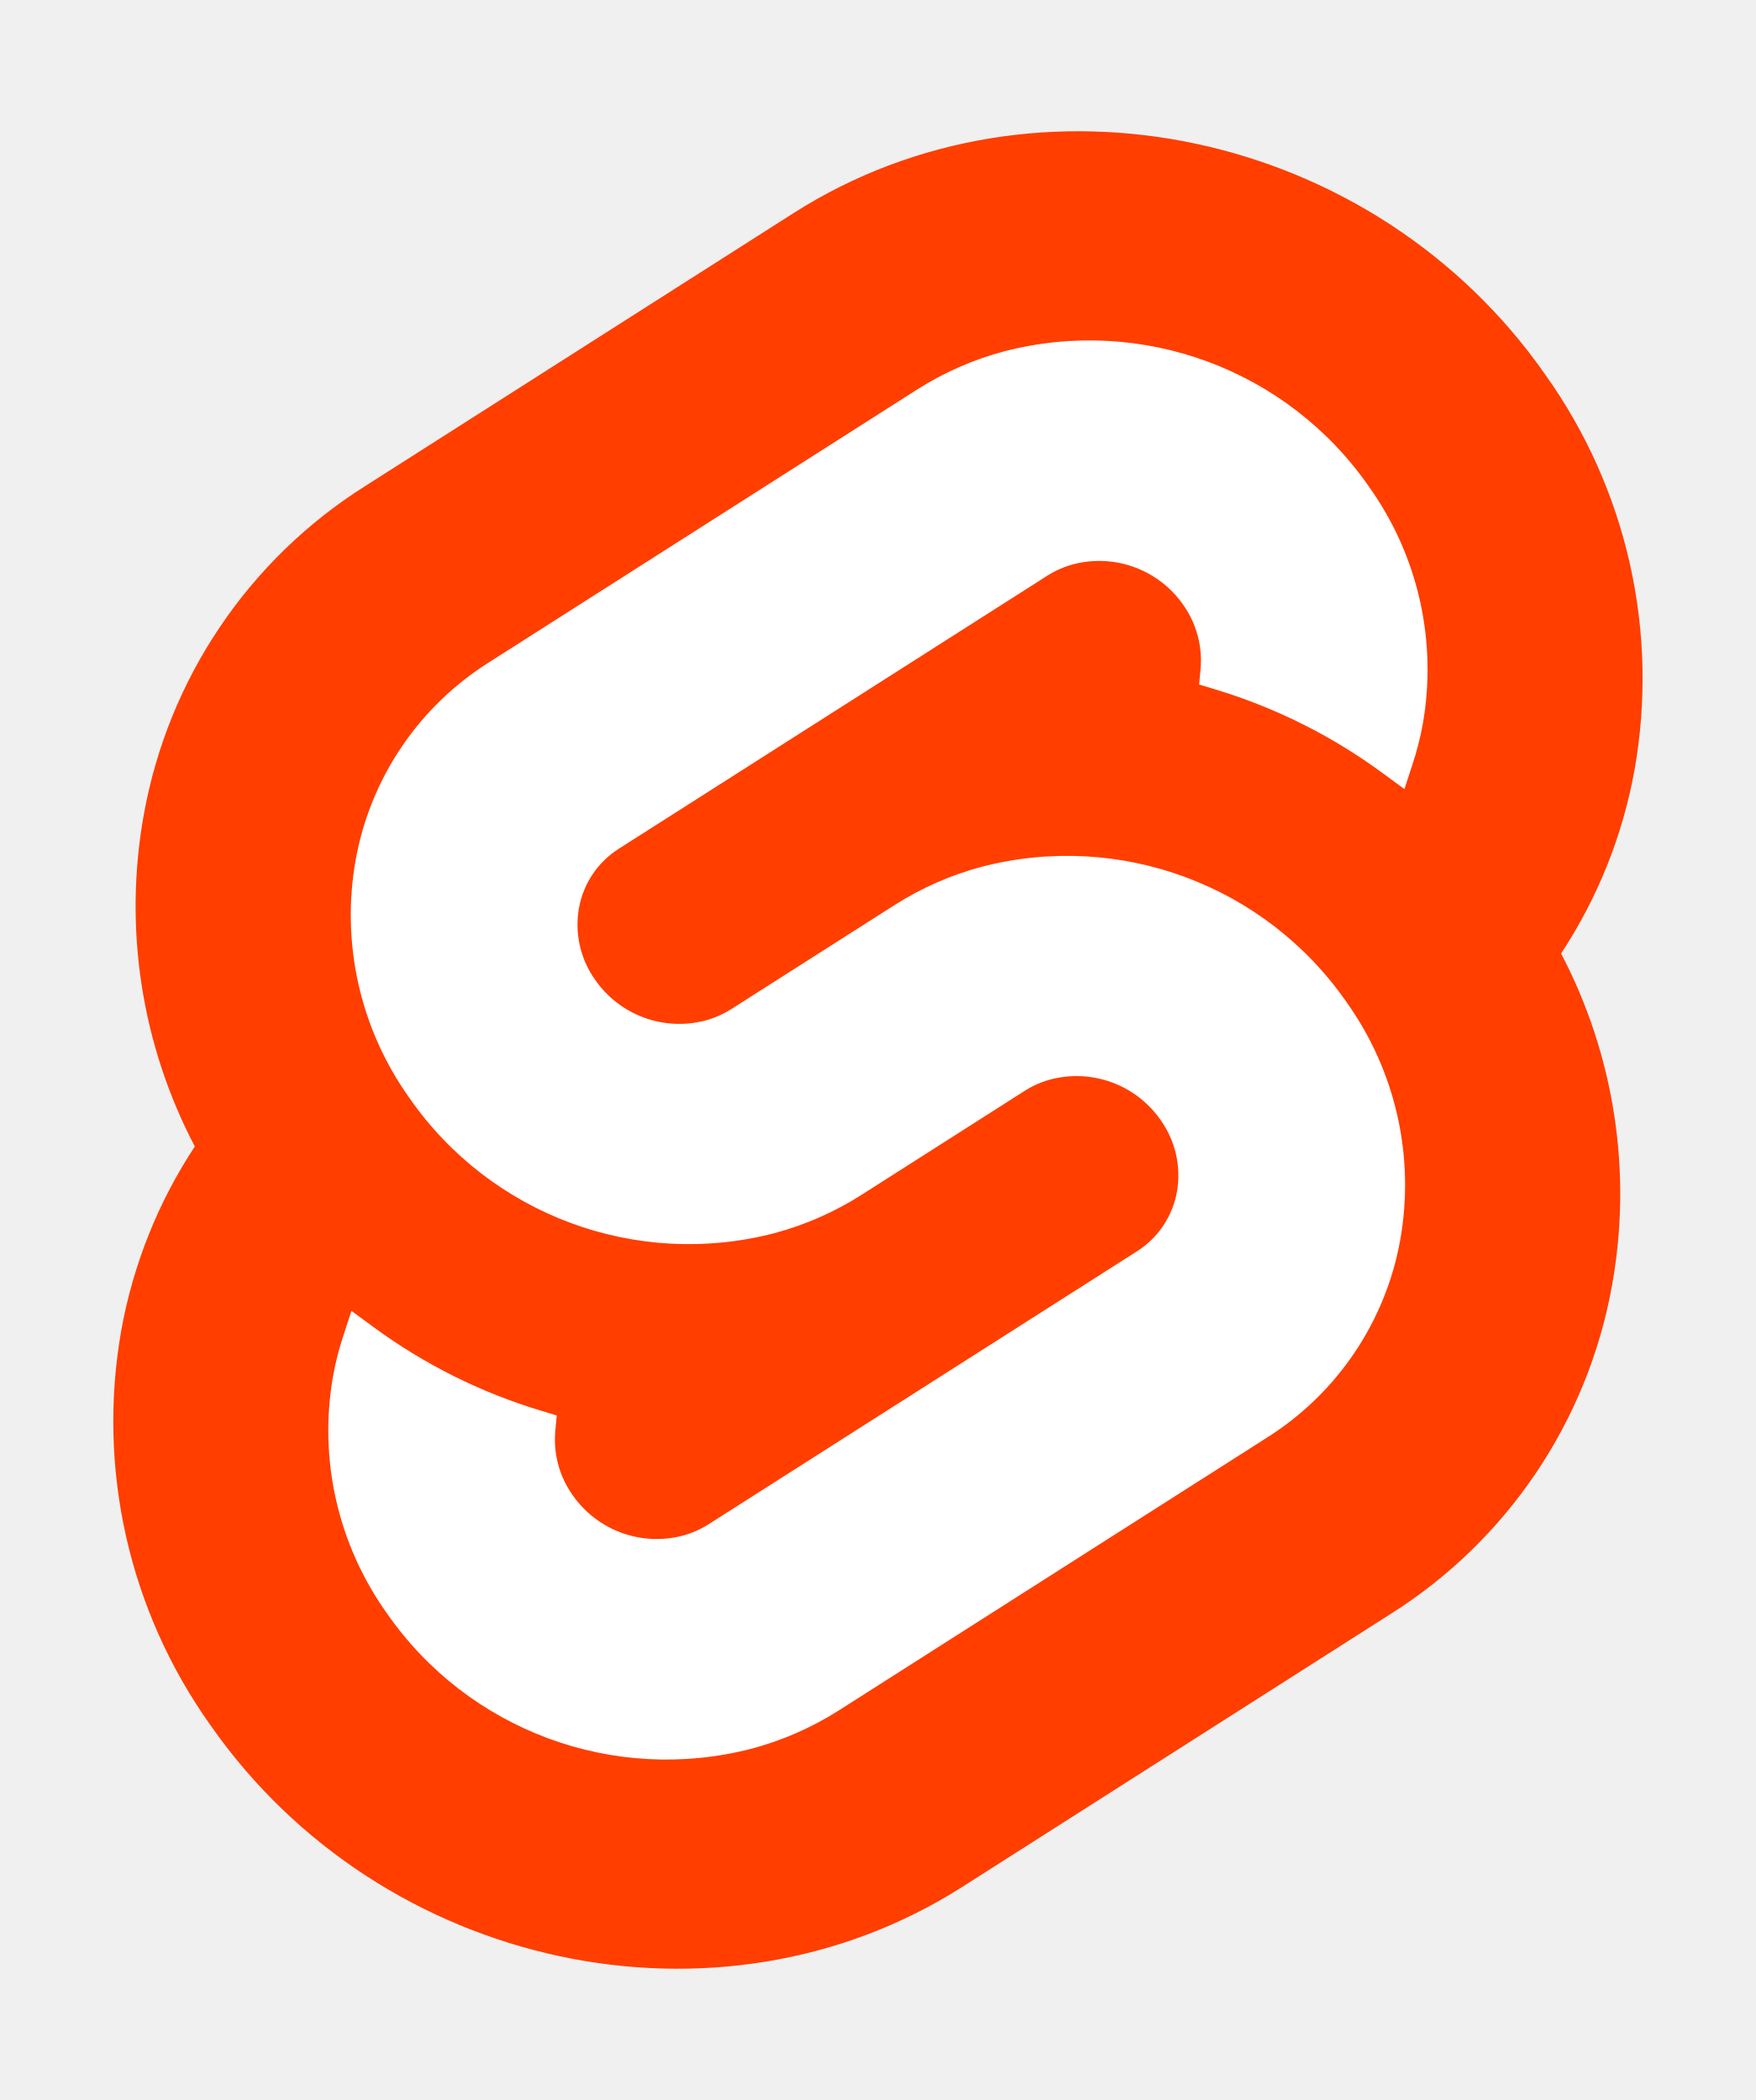
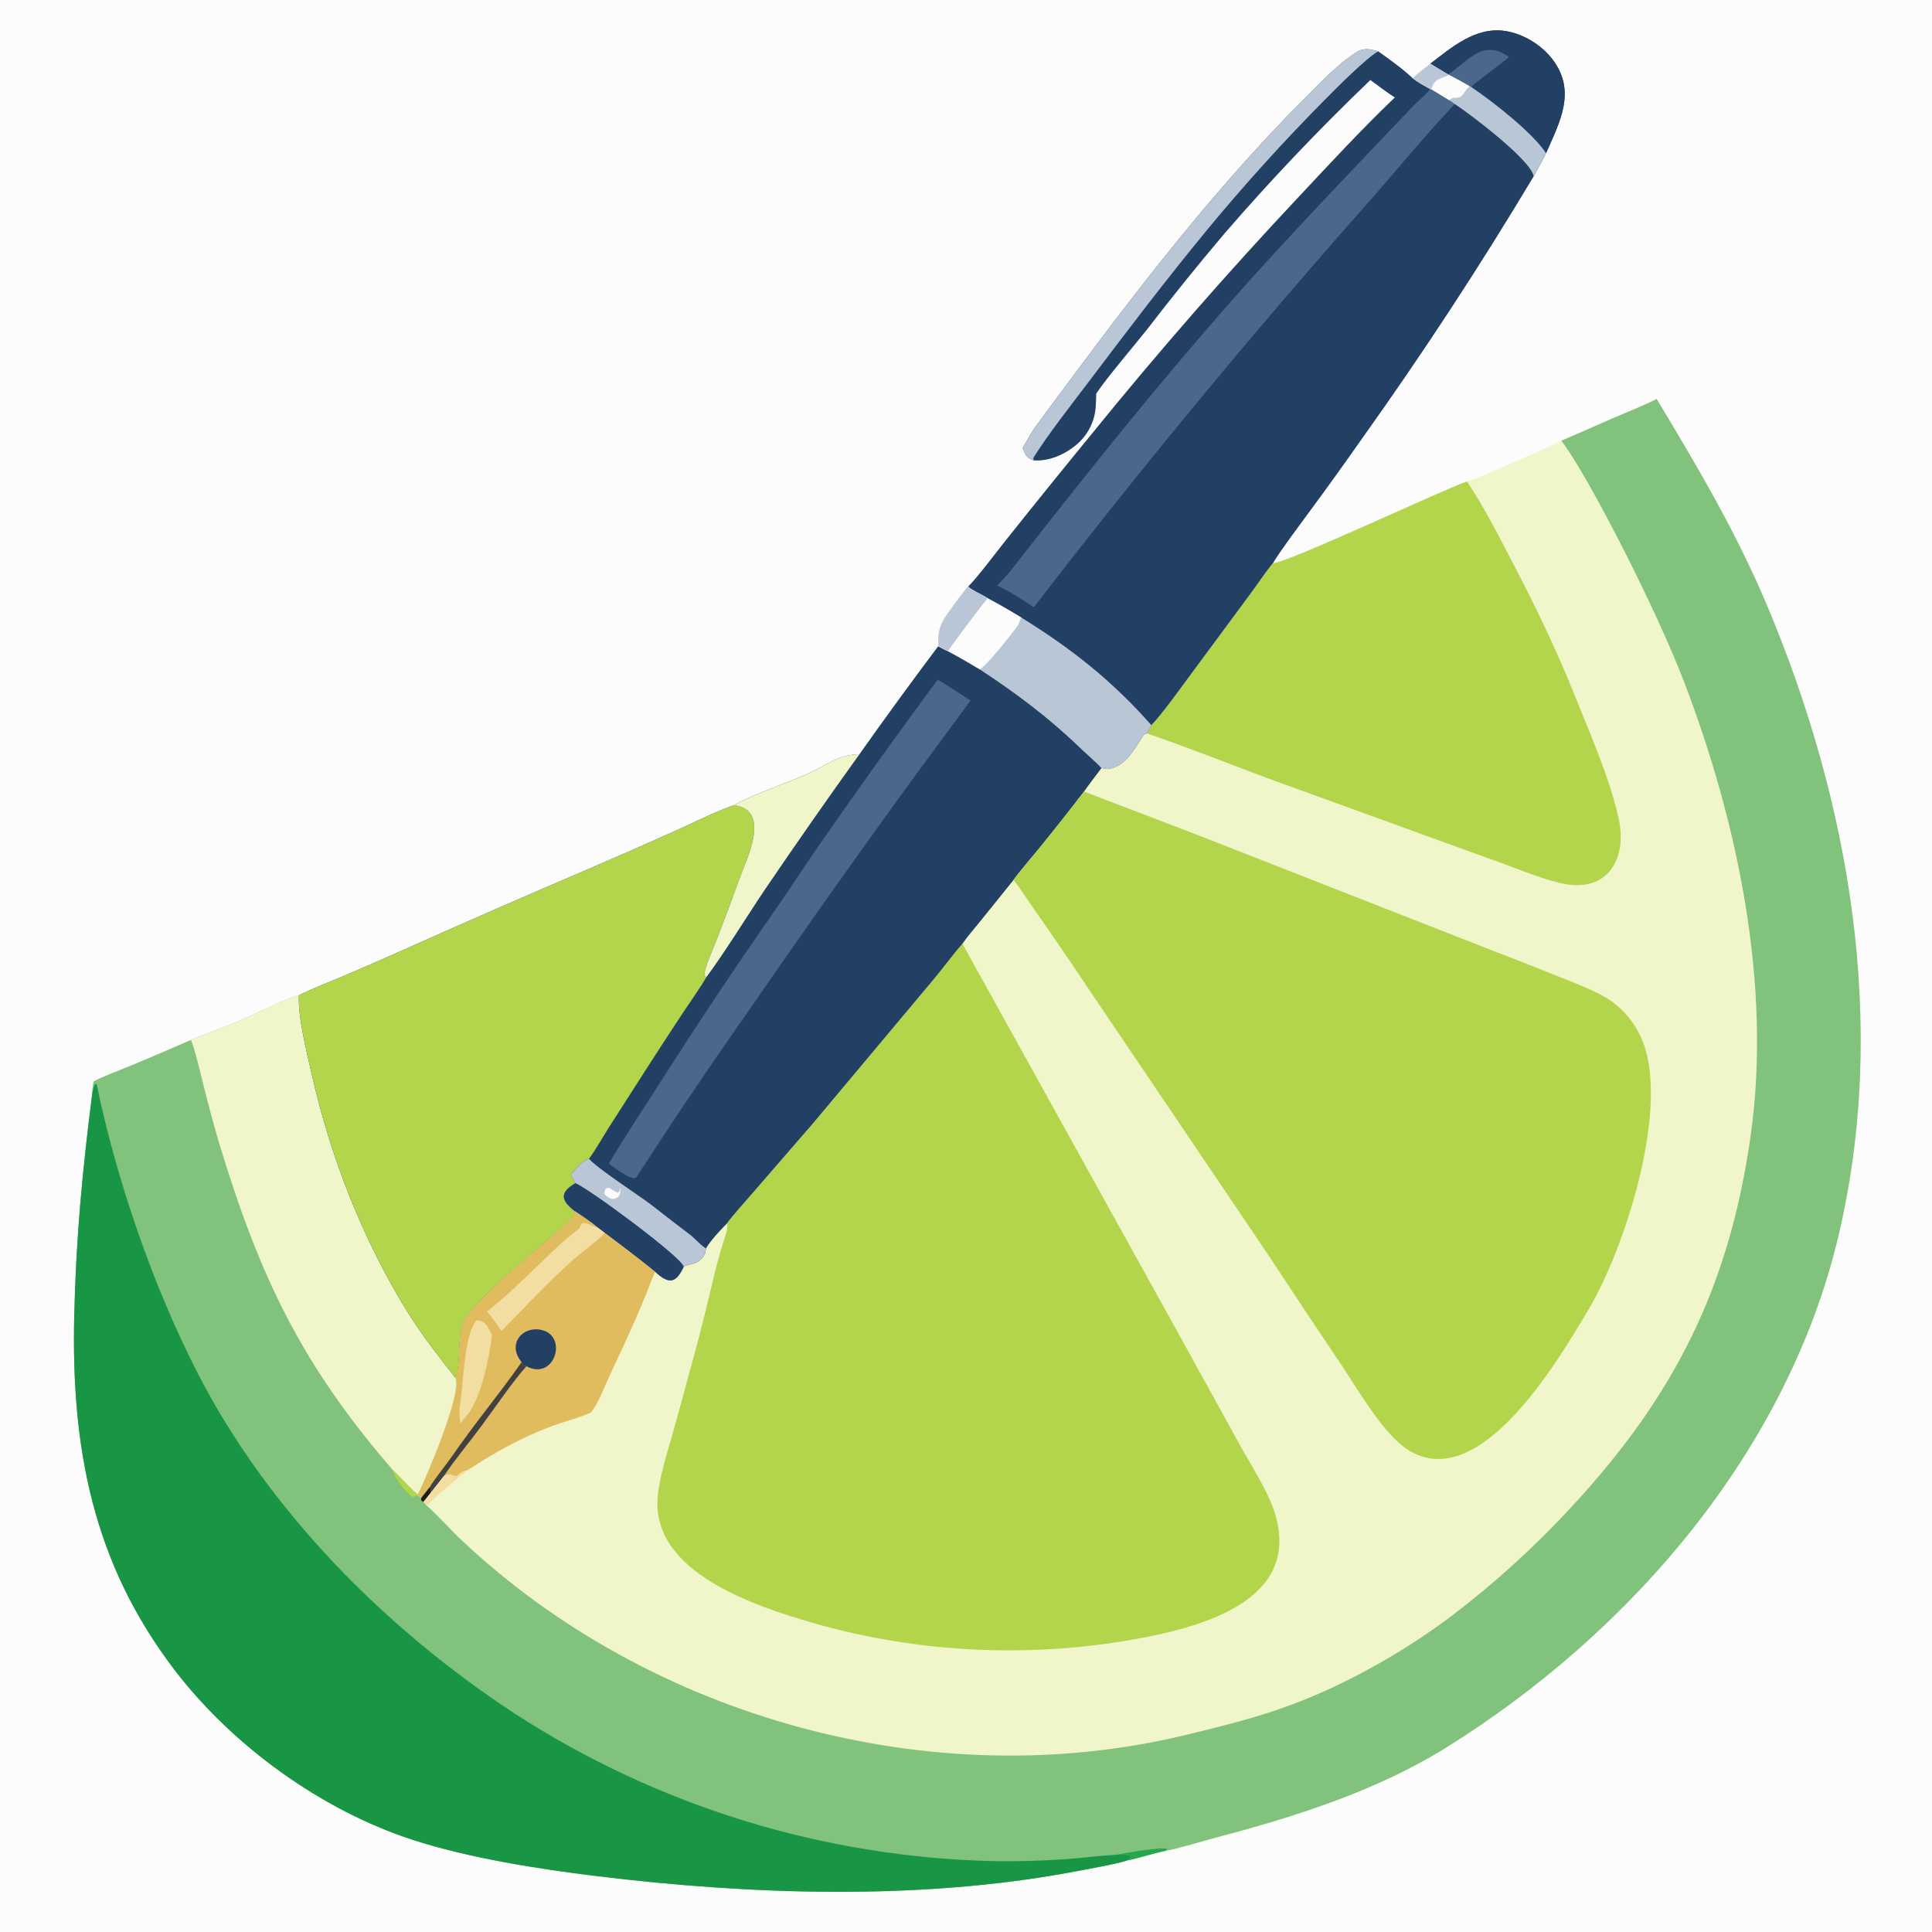
- <svg xmlns="http://www.w3.org/2000/svg" width="107" height="128" viewBox="0 0 107 128">
-   <path d="M94.157 22.819c-10.4-14.885-30.94-19.297-45.792-9.835L22.282 29.608A29.92 29.92 0 0 0 8.764 49.65a31.5 31.5 0 0 0 3.108 20.231 30 30 0 0 0-4.477 11.183 31.9 31.9 0 0 0 5.448 24.116c10.402 14.887 30.942 19.297 45.791 9.835l26.083-16.624A29.92 29.92 0 0 0 98.235 78.35a31.53 31.53 0 0 0-3.105-20.232 30 30 0 0 0 4.474-11.182 31.88 31.88 0 0 0-5.447-24.116" style="fill:#ff3e00" />
-   <path d="M45.817 106.582a20.72 20.72 0 0 1-22.237-8.243 19.17 19.17 0 0 1-3.277-14.503 18 18 0 0 1 .624-2.435l.49-1.498 1.337.981a33.6 33.6 0 0 0 10.203 5.098l.97.294-.09.968a5.85 5.85 0 0 0 1.052 3.878 6.24 6.24 0 0 0 6.695 2.485 5.8 5.8 0 0 0 1.603-.704L69.27 76.28a5.43 5.43 0 0 0 2.45-3.631 5.8 5.8 0 0 0-.987-4.371 6.24 6.24 0 0 0-6.698-2.487 5.7 5.7 0 0 0-1.6.704l-9.953 6.345a19 19 0 0 1-5.296 2.326 20.72 20.72 0 0 1-22.237-8.243 19.17 19.17 0 0 1-3.277-14.502 17.99 17.99 0 0 1 8.13-12.052l26.081-16.623a19 19 0 0 1 5.3-2.329 20.72 20.72 0 0 1 22.237 8.243 19.17 19.17 0 0 1 3.277 14.503 18 18 0 0 1-.624 2.435l-.49 1.498-1.337-.98a33.6 33.6 0 0 0-10.203-5.1l-.97-.294.09-.968a5.86 5.86 0 0 0-1.052-3.878 6.24 6.24 0 0 0-6.696-2.485 5.8 5.8 0 0 0-1.602.704L37.73 51.72a5.42 5.42 0 0 0-2.449 3.63 5.79 5.79 0 0 0 .986 4.372 6.24 6.24 0 0 0 6.698 2.486 5.8 5.8 0 0 0 1.602-.704l9.952-6.342a19 19 0 0 1 5.295-2.328 20.72 20.72 0 0 1 22.237 8.242 19.17 19.17 0 0 1 3.277 14.503 18 18 0 0 1-8.13 12.053l-26.081 16.622a19 19 0 0 1-5.3 2.328" style="fill:#fff" />
+ <svg xmlns="http://www.w3.org/2000/svg" version="1.1" style="display: block;" viewBox="0 0 2048 2048" width="526" height="526" preserveAspectRatio="none">
+   <path transform="translate(0,0)" fill="rgb(253,252,252)" d="M 0 0 L 2048 0 L 2048 2048 L 0 2048 L 0 0 z" />
+   <path transform="translate(0,0)" fill="rgb(241,245,202)" d="M 1655.11 467.148 C 1672.77 459.719 1690.56 451.633 1708.2 443.979 C 1723.23 437.456 1741.79 430.264 1756.12 422.902 C 1799.11 494.291 1840.6 564.459 1873.2 641.94 C 1960.99 850.602 2001.64 1086.19 1948.98 1309.54 C 1895.26 1537.36 1728.8 1730.54 1533.04 1852.5 C 1459.87 1898.09 1373.26 1925.71 1290.61 1947.47 C 1278.2 1950.63 1246.58 1960.38 1235.73 1961.9 C 1221.97 1964.69 1208.56 1969.39 1194.65 1972.2 C 1186.34 1975.44 1145.03 1982.85 1133.73 1984.93 C 972.579 2014.57 795.311 2008.59 632.921 1988.79 C 570.472 1981.18 496.912 1969.59 437.777 1950.41 C 340.88 1918.97 246.691 1850.9 185.027 1770.19 C 98.18 1656.51 75.345 1534.44 78.699 1394.09 C 80.678 1311.28 87.334 1240.66 97.86 1158.58 C 97.789 1153.78 98.378 1151.07 99.149 1146.38 C 108.23 1141.39 126.361 1134.72 136.734 1130.41 C 158.674 1121.28 180.532 1111.96 202.305 1102.44 C 207.701 1099.76 235.716 1089.54 243.882 1086.35 C 263.463 1078.71 298.595 1060.02 316.915 1055.01 C 331.15 1047.88 347.937 1041.4 362.728 1035.21 C 380.115 1027.86 397.433 1020.34 414.68 1012.67 C 484.977 981.224 555.533 950.366 626.341 920.093 C 656.473 907.134 686.504 893.942 716.432 880.519 C 736.562 871.381 757.32 860.864 778.013 853.505 C 801.959 840.21 832.96 831.049 858.235 819.208 C 877.39 810.235 889.472 799.856 911.059 799.519 C 938.322 760.948 966.155 722.783 994.549 685.037 C 996.857 686.219 1002.8 689.471 1004.91 690.282 C 1016.73 696.501 1027.32 702.762 1038.8 709.591 C 1076.98 734.647 1111.88 760.733 1144.77 792.529 C 1150.01 797.596 1163.48 809.281 1167.62 814.21 C 1170.39 814.476 1173.54 815.612 1176.01 815.055 C 1193.73 811.058 1202.05 794.83 1211.09 780.93 C 1212.73 778.406 1213.22 777.815 1215.96 777.459 L 1220.51 768.732 C 1231.17 757.795 1250.61 730.757 1260.06 717.93 L 1324.48 630.848 C 1332.61 619.939 1340.9 607.247 1349.31 597.001 C 1364.9 596.754 1526.36 520.432 1555.11 510.346 C 1562.94 508.953 1645.02 472.404 1655.11 467.148 z" />
+   <path transform="translate(0,0)" fill="rgb(129,195,124)" d="M 1655.11 467.148 C 1672.77 459.719 1690.56 451.633 1708.2 443.979 C 1723.23 437.456 1741.79 430.264 1756.12 422.902 C 1799.11 494.291 1840.6 564.459 1873.2 641.94 C 1960.99 850.602 2001.64 1086.19 1948.98 1309.54 C 1895.26 1537.36 1728.8 1730.54 1533.04 1852.5 C 1459.87 1898.09 1373.26 1925.71 1290.61 1947.47 C 1278.2 1950.63 1246.58 1960.38 1235.73 1961.9 C 1221.97 1964.69 1208.56 1969.39 1194.65 1972.2 C 1186.34 1975.44 1145.03 1982.85 1133.73 1984.93 C 972.579 2014.57 795.311 2008.59 632.921 1988.79 C 570.472 1981.18 496.912 1969.59 437.777 1950.41 C 340.88 1918.97 246.691 1850.9 185.027 1770.19 C 98.18 1656.51 75.345 1534.44 78.699 1394.09 C 80.678 1311.28 87.334 1240.66 97.86 1158.58 C 97.789 1153.78 98.378 1151.07 99.149 1146.38 C 108.23 1141.39 126.361 1134.72 136.734 1130.41 C 158.674 1121.28 180.532 1111.96 202.305 1102.44 C 207.701 1099.76 235.716 1089.54 243.882 1086.35 C 263.463 1078.71 298.595 1060.02 316.915 1055.01 C 315.649 1077.37 325.155 1115.14 330.202 1137.56 C 350.093 1225.92 383.947 1312.7 431.488 1389.88 C 446.112 1413.62 465.255 1438.14 482.436 1460.04 C 491.655 1473.67 451.188 1568 442.969 1584.24 L 442.716 1585.16 L 446.364 1588.08 L 446.577 1590.88 C 448.565 1591.97 447.691 1591.82 449.033 1591.91 L 452.216 1595.87 C 465.069 1607.24 477.443 1621.55 489.981 1633.32 C 690.446 1821.67 989.196 1904 1257.26 1839.05 C 1312.18 1825.74 1352.38 1815.78 1405 1792.26 C 1452.52 1770.68 1497.54 1743.96 1539.24 1712.57 C 1584.68 1678 1627 1639.51 1665.72 1597.55 C 1774.89 1479.86 1833.15 1364.23 1855.76 1203.92 C 1878.23 1044.59 1842.3 872.277 1785.44 723.383 C 1769.82 682.488 1744.68 629.379 1724.94 590.225 C 1708.87 558.35 1676.11 495.16 1655.11 467.148 z" />
+   <path transform="translate(0,0)" fill="rgb(24,150,70)" d="M 97.86 1158.58 C 98.66 1155.27 99.175 1151.4 101.058 1148.84 L 102.508 1149.67 C 123.493 1250.71 162.133 1363.09 209.188 1454.94 C 284.144 1601.25 408.648 1726.67 545.599 1816.42 C 697.123 1914.66 872.979 1968.83 1053.52 1972.87 C 1079.2 1973.29 1104.9 1972.57 1130.52 1970.73 C 1148.03 1969.4 1166.66 1967.03 1183.94 1966.03 C 1188.61 1966.13 1195.58 1965.51 1198.96 1967.81 C 1197.75 1970.72 1197.64 1970.08 1194.65 1972.2 C 1186.34 1975.44 1145.03 1982.85 1133.73 1984.93 C 972.579 2014.57 795.311 2008.59 632.921 1988.79 C 570.472 1981.18 496.912 1969.59 437.777 1950.41 C 340.88 1918.97 246.691 1850.9 185.027 1770.19 C 98.18 1656.51 75.345 1534.44 78.699 1394.09 C 80.678 1311.28 87.334 1240.66 97.86 1158.58 z" />
+   <path transform="translate(0,0)" fill="rgb(241,245,202)" d="M 202.305 1102.44 C 207.701 1099.76 235.716 1089.54 243.882 1086.35 C 263.463 1078.71 298.595 1060.02 316.915 1055.01 C 315.649 1077.37 325.155 1115.14 330.202 1137.56 C 350.093 1225.92 383.947 1312.7 431.488 1389.88 C 446.112 1413.62 465.255 1438.14 482.436 1460.04 C 491.655 1473.67 451.188 1568 442.969 1584.24 C 439.803 1583.14 421.815 1563.1 416.241 1558.09 C 319.389 1446.27 275.338 1353.41 232.473 1212.34 C 226.048 1190.55 220.133 1168.61 214.733 1146.54 C 212.552 1137.89 205.786 1108.99 202.305 1102.44 z" />
+   <path transform="translate(0,0)" fill="rgb(38,166,78)" d="M 1183.94 1966.03 C 1189.95 1964.65 1233.68 1957.17 1237.21 1960.02 L 1235.73 1961.9 C 1221.97 1964.69 1208.56 1969.39 1194.65 1972.2 C 1197.64 1970.08 1197.75 1970.72 1198.96 1967.81 C 1195.58 1965.51 1188.61 1966.13 1183.94 1966.03 z" />
+   <path transform="translate(0,0)" fill="rgb(178,213,76)" d="M 416.241 1558.09 C 421.815 1563.1 439.803 1583.14 442.969 1584.24 L 442.716 1585.16 C 441.652 1585.29 442.123 1585.16 441.017 1585.65 L 438.035 1586.96 C 429.994 1582.67 418.344 1566.89 416.241 1558.09 z" />
+   <path transform="translate(0,0)" fill="rgb(178,213,76)" d="M 770.626 1296.87 C 774.282 1291.16 792.134 1271.23 797.636 1264.87 L 861.366 1191.35 L 989.048 1038.94 C 999.603 1026.35 1009.54 1012.62 1020.23 1000.41 L 1249.37 1413.92 L 1314.8 1532.6 C 1326.07 1553.09 1342.84 1578.79 1350.22 1600.38 C 1381.67 1692.4 1282.17 1721.83 1217.17 1734.95 C 1098.79 1758.44 976.505 1753.33 860.492 1720.05 C 801.234 1702.58 691.976 1667.45 697.049 1588.69 C 698.424 1567.35 707.446 1539.47 713.36 1518.52 C 719.591 1496.39 725.67 1474.21 731.598 1452 C 737.596 1430.39 743.265 1408.7 748.604 1386.92 C 754.857 1361.21 760.444 1335.42 768.814 1310.34 C 770.326 1305.8 771.561 1301.62 770.626 1296.87 z" />
+   <path transform="translate(0,0)" fill="rgb(34,64,100)" d="M 994.549 685.037 C 996.857 686.219 1002.8 689.471 1004.91 690.282 C 1016.73 696.501 1027.32 702.762 1038.8 709.591 C 1076.98 734.647 1111.88 760.733 1144.77 792.529 C 1150.01 797.596 1163.48 809.281 1167.62 814.21 C 1161.53 822.284 1154.97 830.681 1149.22 838.957 C 1133.37 859.599 1117.23 880.019 1100.8 900.21 C 1094.2 908.332 1079.78 924.957 1074.32 932.89 L 1039.14 976.562 C 1033.51 983.538 1025.06 993.26 1020.23 1000.41 C 1009.54 1012.62 999.603 1026.35 989.048 1038.94 L 861.366 1191.35 L 797.636 1264.87 C 792.134 1271.23 774.282 1291.16 770.626 1296.87 C 762.611 1305.13 754.636 1313.38 748.443 1323.15 C 747.668 1328.95 746.945 1331.13 742.523 1335.37 C 737.489 1340.21 729.117 1340.15 724.827 1342.72 C 716.632 1360.1 709.436 1361.93 694.559 1348.19 C 676.348 1333.58 659.576 1320.76 640.852 1306.8 L 632.796 1300.76 C 625.987 1294.8 616.99 1289.05 609.408 1283.9 C 608.62 1286.83 607.752 1290.18 605.446 1292.32 C 568.948 1326.29 527.509 1355.57 495.432 1393.95 C 482.338 1409.62 490.324 1448.91 482.436 1460.04 C 465.255 1438.14 446.112 1413.62 431.488 1389.88 C 383.947 1312.7 350.093 1225.92 330.202 1137.56 C 325.155 1115.14 315.649 1077.37 316.915 1055.01 C 331.15 1047.88 347.937 1041.4 362.728 1035.21 C 380.115 1027.86 397.433 1020.34 414.68 1012.67 C 484.977 981.224 555.533 950.366 626.341 920.093 C 656.473 907.134 686.504 893.942 716.432 880.519 C 736.562 871.381 757.32 860.864 778.013 853.505 C 801.959 840.21 832.96 831.049 858.235 819.208 C 877.39 810.235 889.472 799.856 911.059 799.519 C 938.322 760.948 966.155 722.783 994.549 685.037 z" />
+   <path transform="translate(0,0)" fill="rgb(178,213,76)" d="M 778.013 853.505 C 817.444 858.515 792.173 908.98 784.417 930.04 C 776.417 952.296 768.13 974.448 759.558 996.491 C 756.621 1003.99 746.197 1027.3 746.71 1033.95 L 748.602 1036.05 C 742.698 1046.55 731.547 1062.13 724.646 1072.52 C 711.371 1092.64 698.215 1112.84 685.179 1133.12 L 645.558 1194.93 C 639.08 1205.17 631.326 1218.97 624.397 1228.3 C 616.104 1231.15 610.324 1238.46 605.191 1245.3 C 605.957 1246.79 609.211 1253.41 610.026 1254.23 C 592.457 1264.2 594.949 1272.99 609.408 1283.9 C 608.62 1286.83 607.752 1290.18 605.446 1292.32 C 568.948 1326.29 527.509 1355.57 495.432 1393.95 C 482.338 1409.62 490.324 1448.91 482.436 1460.04 C 465.255 1438.14 446.112 1413.62 431.488 1389.88 C 383.947 1312.7 350.093 1225.92 330.202 1137.56 C 325.155 1115.14 315.649 1077.37 316.915 1055.01 C 331.15 1047.88 347.937 1041.4 362.728 1035.21 C 380.115 1027.86 397.433 1020.34 414.68 1012.67 C 484.977 981.224 555.533 950.366 626.341 920.093 C 656.473 907.134 686.504 893.942 716.432 880.519 C 736.562 871.381 757.32 860.864 778.013 853.505 z" />
+   <path transform="translate(0,0)" fill="rgb(241,245,202)" d="M 778.013 853.505 C 801.959 840.21 832.96 831.049 858.235 819.208 C 877.39 810.235 889.472 799.856 911.059 799.519 C 877.014 846.926 843.585 894.773 810.78 943.047 C 791.781 971.329 767.919 1010.16 748.602 1036.05 L 746.71 1033.95 C 746.197 1027.3 756.621 1003.99 759.558 996.491 C 768.13 974.448 776.417 952.296 784.417 930.04 C 792.173 908.98 817.444 858.515 778.013 853.505 z" />
+   <path transform="translate(0,0)" fill="rgb(185,198,213)" d="M 624.397 1228.3 C 631.879 1237.75 678.226 1267.76 690.627 1277.33 C 703.31 1287.12 718.449 1299.09 731.52 1308.84 C 735.552 1311.85 745.326 1322.53 748.443 1323.15 C 747.668 1328.95 746.945 1331.13 742.523 1335.37 C 737.489 1340.21 729.117 1340.15 724.827 1342.72 C 716.632 1360.1 709.436 1361.93 694.559 1348.19 C 676.348 1333.58 659.576 1320.76 640.852 1306.8 L 632.796 1300.76 C 625.987 1294.8 616.99 1289.05 609.408 1283.9 C 594.949 1272.99 592.457 1264.2 610.026 1254.23 C 609.211 1253.41 605.957 1246.79 605.191 1245.3 C 610.324 1238.46 616.104 1231.15 624.397 1228.3 z" />
+   <path transform="translate(0,0)" fill="rgb(34,64,100)" d="M 609.408 1283.9 C 594.949 1272.99 592.457 1264.2 610.026 1254.23 C 624.047 1259.74 722.166 1332.22 724.827 1342.72 C 716.632 1360.1 709.436 1361.93 694.559 1348.19 C 676.348 1333.58 659.576 1320.76 640.852 1306.8 L 632.796 1300.76 C 625.987 1294.8 616.99 1289.05 609.408 1283.9 z" />
+   <path transform="translate(0,0)" fill="rgb(253,252,252)" d="M 657.618 1258.92 C 658.054 1263.07 657.561 1265.98 654.89 1269.25 C 648.392 1272.93 645.033 1269.98 640.579 1265.42 C 640.77 1262.69 640.762 1263.33 641.692 1260.65 C 644.227 1258.7 642.827 1259.14 646.044 1259.34 C 649.497 1261.67 651.115 1262.55 654.862 1264.42 C 657.352 1262.69 656.626 1262.72 657.618 1258.92 z" />
+   <path transform="translate(0,0)" fill="rgb(74,103,140)" d="M 993.987 720.454 C 998.087 722.486 1024.28 739.56 1028.84 742.607 L 973.472 817.621 C 913.064 900.442 853.786 984.083 795.657 1068.52 C 754.678 1126.73 714.85 1185.74 676.193 1245.52 C 674.64 1247.89 674.846 1247.96 672.327 1249.14 C 664.948 1248.35 651.908 1238.16 645.313 1233.54 C 663.75 1202.76 681.988 1175.15 701.293 1145.2 C 739.997 1084.33 780.028 1024.32 821.356 965.204 C 837.573 941.658 853.332 917.425 869.494 894.107 C 910.14 835.617 951.642 777.726 993.987 720.454 z" />
+   <path transform="translate(0,0)" fill="rgb(178,213,76)" d="M 1149.22 838.957 C 1149.47 839.099 1149.72 839.241 1149.97 839.383 C 1191.64 855.504 1234.27 871.397 1275.89 887.629 L 1583.14 1008.07 C 1606.97 1017.2 1630.71 1026.52 1654.38 1036.05 C 1669.67 1042.19 1693.67 1051.23 1706.8 1060.4 C 1724.78 1072.8 1737.96 1091 1744.12 1111.96 C 1766.24 1185.61 1721.7 1324.41 1684.2 1387.57 C 1653.29 1439.6 1569.22 1584.66 1493.03 1537.22 C 1467.13 1521.09 1439.89 1473.83 1422.17 1447.23 C 1395.77 1408.01 1369.59 1368.64 1343.63 1329.12 L 1155.85 1051.12 C 1136.08 1021.41 1115.95 991.954 1095.44 962.753 C 1089.86 954.879 1080.15 939.475 1074.32 932.89 C 1079.78 924.957 1094.2 908.332 1100.8 900.21 C 1117.23 880.019 1133.37 859.599 1149.22 838.957 z" />
+   <path transform="translate(0,0)" fill="rgb(178,213,76)" d="M 1555.11 510.346 C 1573.5 538.249 1588.03 566.743 1603.4 596.295 C 1627.66 642.593 1650.07 689.169 1669.52 737.767 C 1686.52 780.236 1704.69 820.58 1715.4 865.433 C 1725.92 909.443 1704.88 947.973 1654.16 936.107 C 1628.71 930.154 1604.37 918.954 1579.64 910.561 C 1567.41 906.2 1555.23 901.612 1542.96 897.277 L 1343.27 824.795 C 1301.55 809.235 1257.9 791.899 1215.96 777.459 L 1220.51 768.732 C 1231.17 757.795 1250.61 730.757 1260.06 717.93 L 1324.48 630.848 C 1332.61 619.939 1340.9 607.247 1349.31 597.001 C 1364.9 596.754 1526.36 520.432 1555.11 510.346 z" />
+   <path transform="translate(0,0)" fill="rgb(225,188,95)" d="M 609.408 1283.9 C 616.99 1289.05 625.987 1294.8 632.796 1300.76 L 640.852 1306.8 C 659.576 1320.76 676.348 1333.58 694.559 1348.19 C 691.351 1354.96 688.688 1362.14 685.956 1369.15 C 671.236 1406.93 652.663 1442.96 636.528 1480.13 C 633.947 1486.07 630.199 1492.14 626.36 1497.34 C 613.441 1503.14 598.117 1506.91 584.537 1511.95 C 552.675 1523.76 524.349 1539.71 495.93 1558.38 C 481.627 1561.64 488.923 1567.77 476.577 1562.88 C 474.515 1563.37 472.735 1563.75 470.713 1564.42 L 456.531 1582.48 L 449.033 1591.91 C 447.691 1591.82 448.565 1591.97 446.577 1590.88 L 446.364 1588.08 L 442.716 1585.16 L 442.969 1584.24 C 451.188 1568 491.655 1473.67 482.436 1460.04 C 490.324 1448.91 482.338 1409.62 495.432 1393.95 C 527.509 1355.57 568.948 1326.29 605.446 1292.32 C 607.752 1290.18 608.62 1286.83 609.408 1283.9 z" />
+   <path transform="translate(0,0)" fill="rgb(242,221,162)" d="M 516.314 1390.2 C 544.283 1368.28 568.963 1341.9 595.086 1317.81 C 600.693 1312.64 607.944 1306.83 614.226 1302.23 C 615.056 1300.21 615.755 1298.5 616.322 1297.12 C 620.864 1294.36 625.977 1300.02 632.796 1300.76 L 640.852 1306.8 C 638.151 1311.64 614.057 1329.55 607.579 1335.35 C 580.449 1359.64 556.946 1385.15 531.535 1410.92 C 526.574 1403.76 521.966 1396.86 516.314 1390.2 z" />
+   <path transform="translate(0,0)" fill="rgb(34,64,100)" d="M 552.954 1443.9 C 536.74 1424.47 554.568 1404.57 575.025 1410.04 C 602.221 1417.33 587.465 1464.11 558.001 1448.27 C 553.993 1447.39 554.659 1447.36 552.954 1443.9 z" />
+   <path transform="translate(0,0)" fill="rgb(65,65,66)" d="M 552.954 1443.9 C 554.659 1447.36 553.993 1447.39 558.001 1448.27 C 542.455 1465.96 525.309 1491.29 511.017 1510.71 C 499.087 1526.93 481.275 1548.37 470.713 1564.42 L 456.531 1582.48 C 456.756 1579.14 456.949 1579.24 455.701 1576.2 C 458.736 1570.34 474.719 1550.23 479.263 1543.59 C 502.299 1509.94 529.813 1477.16 552.954 1443.9 z" />
+   <path transform="translate(0,0)" fill="rgb(30,27,29)" d="M 455.701 1576.2 C 456.949 1579.24 456.756 1579.14 456.531 1582.48 L 449.033 1591.91 C 447.691 1591.82 448.565 1591.97 446.577 1590.88 L 446.364 1588.08 L 455.701 1576.2 z" />
+   <path transform="translate(0,0)" fill="rgb(242,221,162)" d="M 505.294 1399.58 C 515.492 1400.25 517.526 1407.27 521.489 1415.46 C 518.742 1438.88 510.227 1479.89 496.444 1498.59 L 487.846 1508.84 C 487.473 1504.36 486.577 1494.42 487.388 1490.22 C 491.464 1469.11 491.502 1414.28 505.294 1399.58 z" />
+   <path transform="translate(0,0)" fill="rgb(242,221,162)" d="M 470.713 1564.42 C 472.735 1563.75 474.515 1563.37 476.577 1562.88 C 488.923 1567.77 481.627 1561.64 495.93 1558.38 C 479.247 1571.75 467.685 1581.24 452.216 1595.87 L 449.033 1591.91 L 456.531 1582.48 L 470.713 1564.42 z" />
+   <path transform="translate(0,0)" fill="rgb(34,64,100)" d="M 1516.2 67.562 C 1539.05 49.902 1564.55 28.143 1595.46 32.839 C 1614.72 35.766 1633.98 47.516 1645.74 63.006 C 1671.42 96.826 1653.33 129.339 1638.88 162.386 C 1634.47 171.473 1630.44 178.236 1625.76 186.944 C 1568.94 281.951 1508.29 374.614 1443.96 464.704 C 1425.77 490.683 1407.26 516.429 1388.42 541.937 C 1377.27 557.16 1359.03 581.242 1349.31 597.001 C 1340.9 607.247 1332.61 619.939 1324.48 630.848 L 1260.06 717.93 C 1250.61 730.757 1231.17 757.795 1220.51 768.732 L 1215.96 777.459 C 1213.22 777.815 1212.73 778.406 1211.09 780.93 C 1202.05 794.83 1193.73 811.058 1176.01 815.055 C 1173.54 815.612 1170.39 814.476 1167.62 814.21 C 1163.48 809.281 1150.01 797.596 1144.77 792.529 C 1111.88 760.733 1076.98 734.647 1038.8 709.591 C 1027.32 702.762 1016.73 696.501 1004.91 690.282 C 1002.8 689.471 996.857 686.219 994.549 685.037 C 994.617 666.982 996.727 660.831 1007.73 646.19 C 1013.9 637.987 1019.56 629.692 1026.3 621.774 C 1036.05 612.228 1057.31 583.751 1067.07 571.613 C 1096.91 534.154 1127.01 496.907 1157.37 459.876 C 1227.59 373.233 1300.97 289.202 1377.36 207.955 C 1409.41 173.67 1444.8 135.526 1478.59 103.333 C 1470.71 98.422 1460.37 90.44 1452.65 84.835 C 1398.58 136.615 1346.98 190.904 1298.02 247.524 C 1270.08 280.526 1242.91 314.168 1216.53 348.423 C 1202.42 366.39 1173.99 399.357 1162.11 417.143 C 1161.89 421.637 1161.8 427.198 1161.48 431.536 C 1160.39 446.685 1153.32 460.781 1141.84 470.725 C 1129.55 481.477 1112.38 489.178 1095.83 488.045 C 1087.43 485.064 1087.26 482.183 1084.07 474.635 C 1088.97 466.967 1093.08 458.486 1098.55 451.099 C 1186.93 331.601 1276.16 211.384 1381.42 106.002 C 1399.34 88.063 1416.89 68.928 1438.21 55.137 C 1445.66 50.314 1453.11 52.212 1460.97 54.416 C 1473.05 62.926 1486.67 72.773 1497.46 82.826 C 1503.38 87.443 1509.48 90.627 1516.01 94.305 L 1517.38 94.713 L 1536.64 106.486 C 1538.34 104.658 1538.13 105.026 1540.32 103.65 C 1541.18 103.708 1542.04 103.75 1542.91 103.777 C 1551.18 104.033 1551.36 97.334 1557.92 91.397 C 1550.86 87.196 1543.66 83.233 1536.33 79.515 L 1535.07 78.985 L 1516.2 67.562 z" />
+   <path transform="translate(0,0)" fill="rgb(74,103,140)" d="M 1516.01 94.305 L 1517.38 94.713 L 1536.64 106.486 L 1542.17 110.319 C 1510.68 143.285 1479.62 181.611 1449.24 215.96 C 1326.59 354.424 1208.76 497.082 1095.95 643.679 C 1084.88 636.361 1068.66 625.741 1056.77 620.716 C 1067.14 611.268 1077.39 597.241 1086.12 586.101 C 1156.05 496.824 1227.05 408.021 1301.96 322.838 C 1365.31 250.806 1432.39 181.53 1498.41 111.948 C 1503.45 106.634 1512.32 100.041 1516.01 94.305 z" />
+   <path transform="translate(0,0)" fill="rgb(185,198,213)" d="M 994.549 685.037 C 994.617 666.982 996.727 660.831 1007.73 646.19 C 1013.9 637.987 1019.56 629.692 1026.3 621.774 C 1028.59 624.978 1042.22 630.904 1047.03 634.201 C 1059.02 640.667 1070.85 647.451 1082.49 654.548 C 1135.27 687.092 1179.5 722.034 1220.51 768.732 L 1215.96 777.459 C 1213.22 777.815 1212.73 778.406 1211.09 780.93 C 1202.05 794.83 1193.73 811.058 1176.01 815.055 C 1173.54 815.612 1170.39 814.476 1167.62 814.21 C 1163.48 809.281 1150.01 797.596 1144.77 792.529 C 1111.88 760.733 1076.98 734.647 1038.8 709.591 C 1027.32 702.762 1016.73 696.501 1004.91 690.282 C 1002.8 689.471 996.857 686.219 994.549 685.037 z" />
+   <path transform="translate(0,0)" fill="rgb(253,252,252)" d="M 994.549 685.037 C 994.617 666.982 996.727 660.831 1007.73 646.19 C 1013.9 637.987 1019.56 629.692 1026.3 621.774 C 1028.59 624.978 1042.22 630.904 1047.03 634.201 C 1059.02 640.667 1070.85 647.451 1082.49 654.548 C 1081.72 656.579 1079.34 662.675 1078.26 664.105 C 1070.47 674.42 1047.71 703.528 1038.8 709.591 C 1027.32 702.762 1016.73 696.501 1004.91 690.282 C 1002.8 689.471 996.857 686.219 994.549 685.037 z" />
+   <path transform="translate(0,0)" fill="rgb(185,198,213)" d="M 994.549 685.037 C 994.617 666.982 996.727 660.831 1007.73 646.19 C 1013.9 637.987 1019.56 629.692 1026.3 621.774 C 1028.59 624.978 1042.22 630.904 1047.03 634.201 C 1045.19 635.323 1005.53 688.291 1004.91 690.282 C 1002.8 689.471 996.857 686.219 994.549 685.037 z" />
+   <path transform="translate(0,0)" fill="rgb(34,64,100)" d="M 1516.2 67.562 C 1539.05 49.902 1564.55 28.143 1595.46 32.839 C 1614.72 35.766 1633.98 47.516 1645.74 63.006 C 1671.42 96.826 1653.33 129.339 1638.88 162.386 C 1624.24 140.263 1582.25 107.542 1559.63 92.246 L 1557.92 91.397 C 1550.86 87.196 1543.66 83.233 1536.33 79.515 L 1535.07 78.985 L 1516.2 67.562 z" />
+   <path transform="translate(0,0)" fill="rgb(74,103,140)" d="M 1535.07 78.985 C 1557.49 63.664 1572.35 40.843 1599.48 60.421 C 1591.27 67.954 1563.66 87.329 1559.63 92.246 L 1557.92 91.397 C 1550.86 87.196 1543.66 83.233 1536.33 79.515 L 1535.07 78.985 z" />
+   <path transform="translate(0,0)" fill="rgb(185,198,213)" d="M 1084.07 474.635 C 1088.97 466.967 1093.08 458.486 1098.55 451.099 C 1186.93 331.601 1276.16 211.384 1381.42 106.002 C 1399.34 88.063 1416.89 68.928 1438.21 55.137 C 1445.66 50.314 1453.11 52.212 1460.97 54.416 C 1448.32 61.434 1415.46 94.523 1404.56 105.585 C 1361.42 149.094 1320.25 194.52 1281.19 241.728 C 1236.74 295.51 1194.59 351.059 1152.41 406.91 C 1134.81 430.209 1111.84 459.265 1095.74 484.794 C 1095.14 485.747 1095.43 487.025 1095.83 488.045 C 1087.43 485.064 1087.26 482.183 1084.07 474.635 z" />
+   <path transform="translate(0,0)" fill="rgb(185,198,213)" d="M 1557.92 91.397 L 1559.63 92.246 C 1582.25 107.542 1624.24 140.263 1638.88 162.386 C 1634.47 171.473 1630.44 178.236 1625.76 186.944 C 1623.27 169.939 1558.08 120.62 1542.17 110.319 L 1536.64 106.486 C 1538.34 104.658 1538.13 105.026 1540.32 103.65 C 1541.18 103.708 1542.04 103.75 1542.91 103.777 C 1551.18 104.033 1551.36 97.334 1557.92 91.397 z" />
+   <path transform="translate(0,0)" fill="rgb(253,252,252)" d="M 1497.46 82.826 C 1502.22 78.117 1510.7 71.866 1516.2 67.562 L 1535.07 78.985 L 1536.33 79.515 C 1543.66 83.233 1550.86 87.196 1557.92 91.397 C 1551.36 97.334 1551.18 104.033 1542.91 103.777 C 1542.04 103.75 1541.18 103.708 1540.32 103.65 C 1538.13 105.026 1538.34 104.658 1536.64 106.486 L 1517.38 94.713 L 1516.01 94.305 C 1509.48 90.627 1503.38 87.443 1497.46 82.826 z" />
+   <path transform="translate(0,0)" fill="rgb(185,198,213)" d="M 1497.46 82.826 C 1502.22 78.117 1510.7 71.866 1516.2 67.562 L 1535.07 78.985 L 1536.33 79.515 C 1527.04 83.333 1519.75 83.814 1517.38 94.713 L 1516.01 94.305 C 1509.48 90.627 1503.38 87.443 1497.46 82.826 z" />
</svg>
